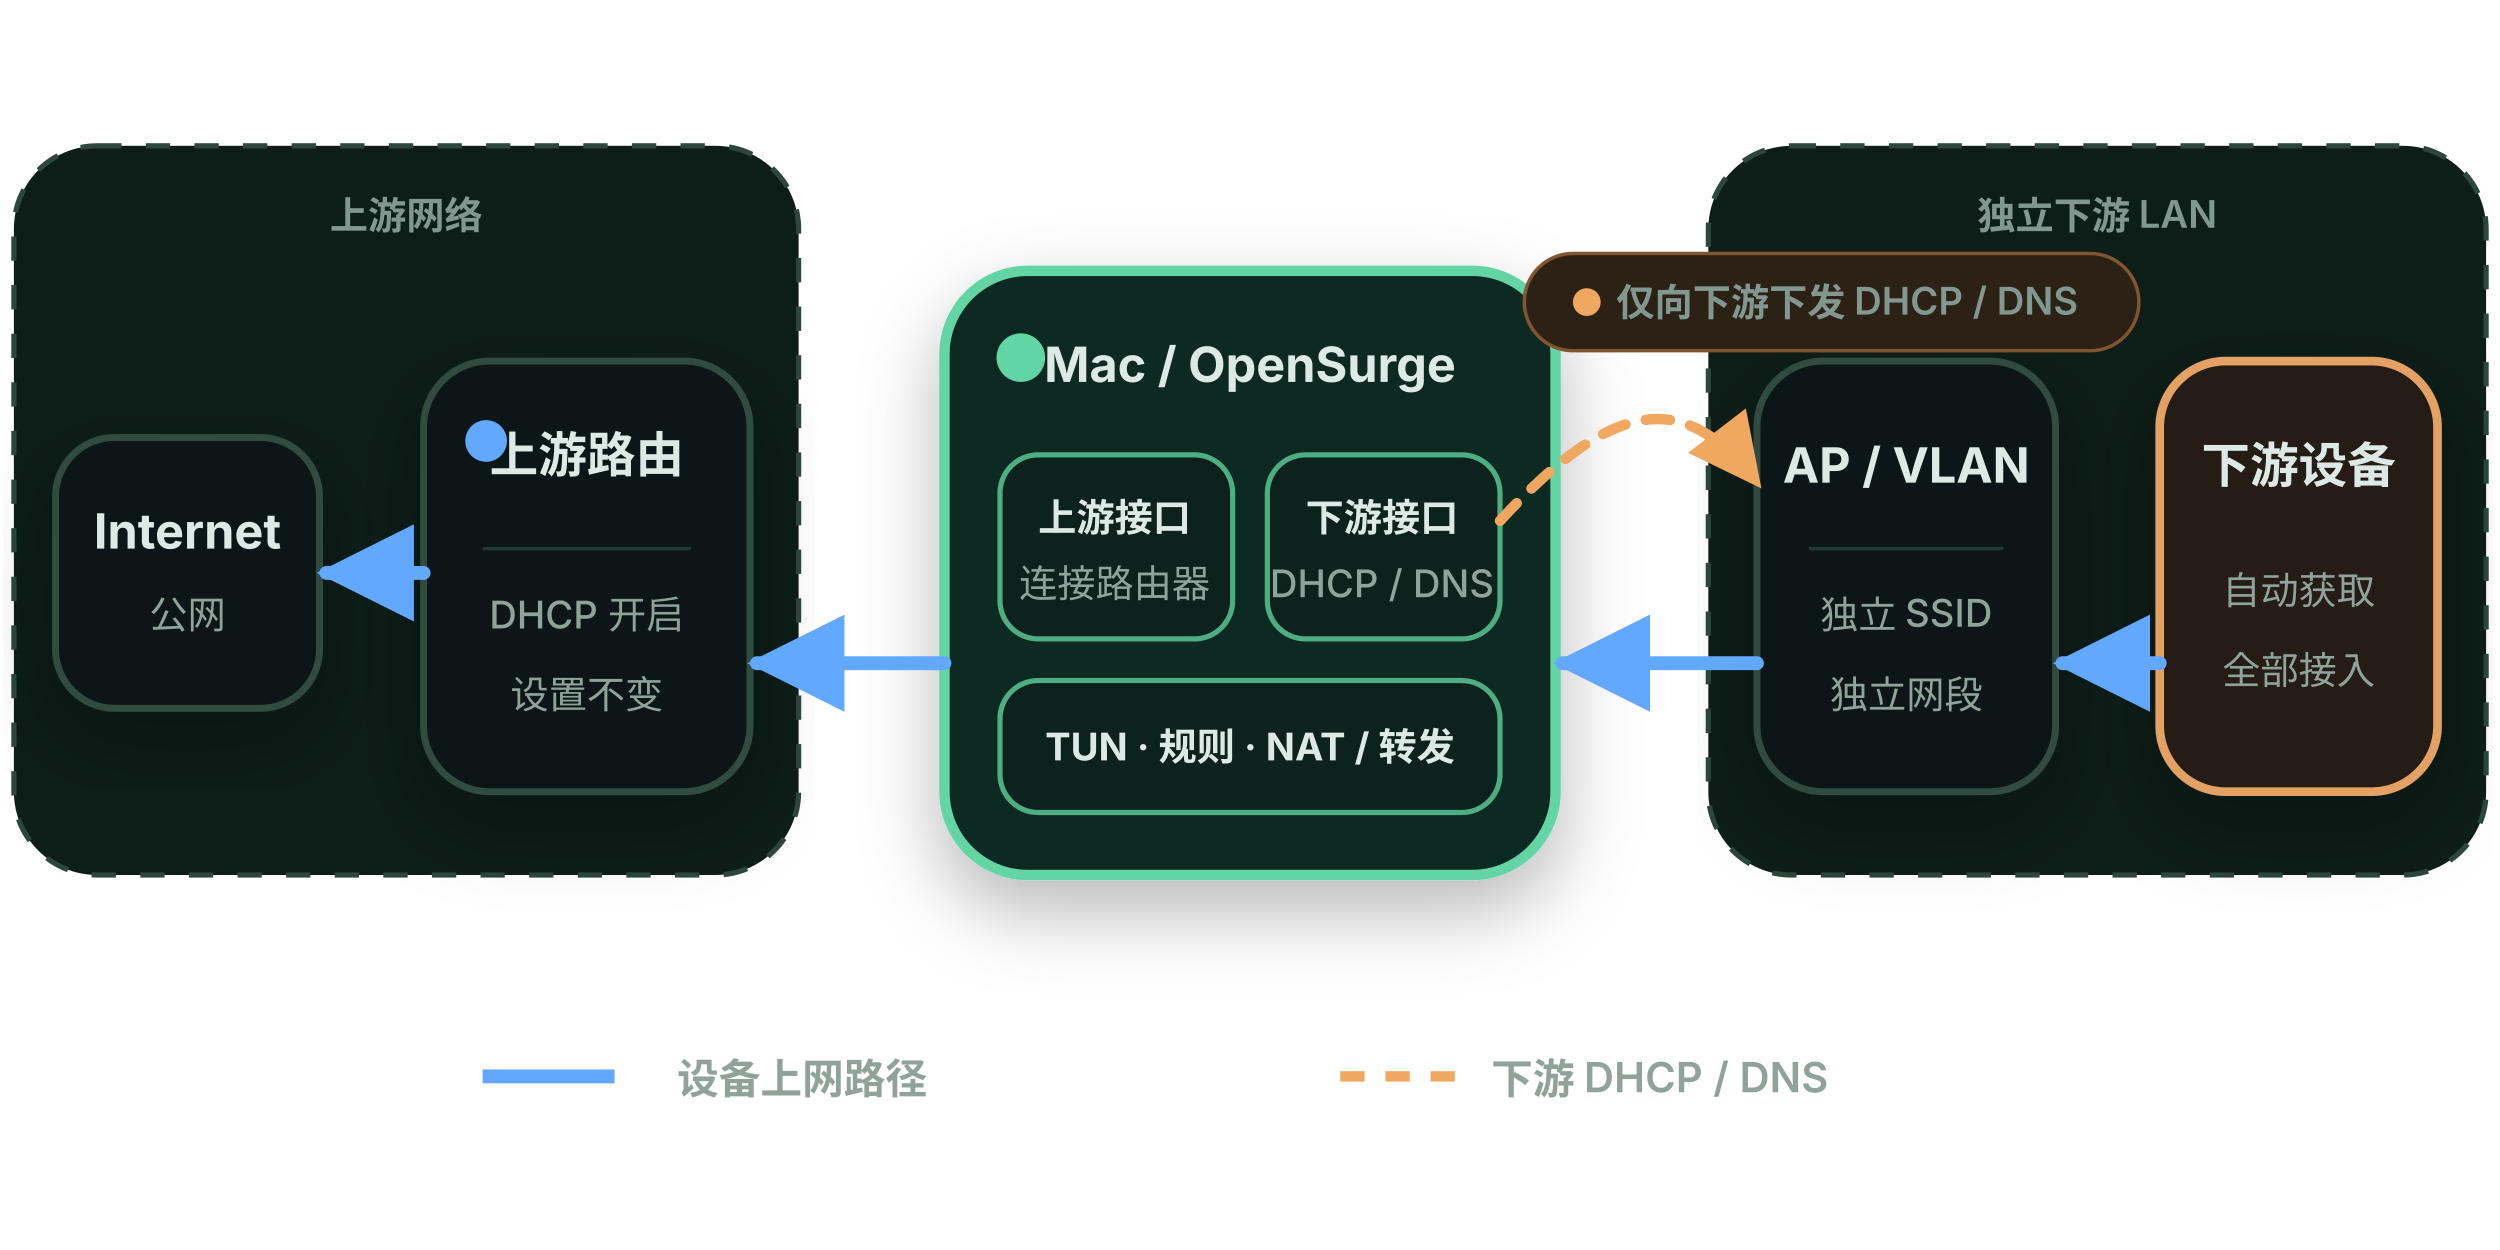
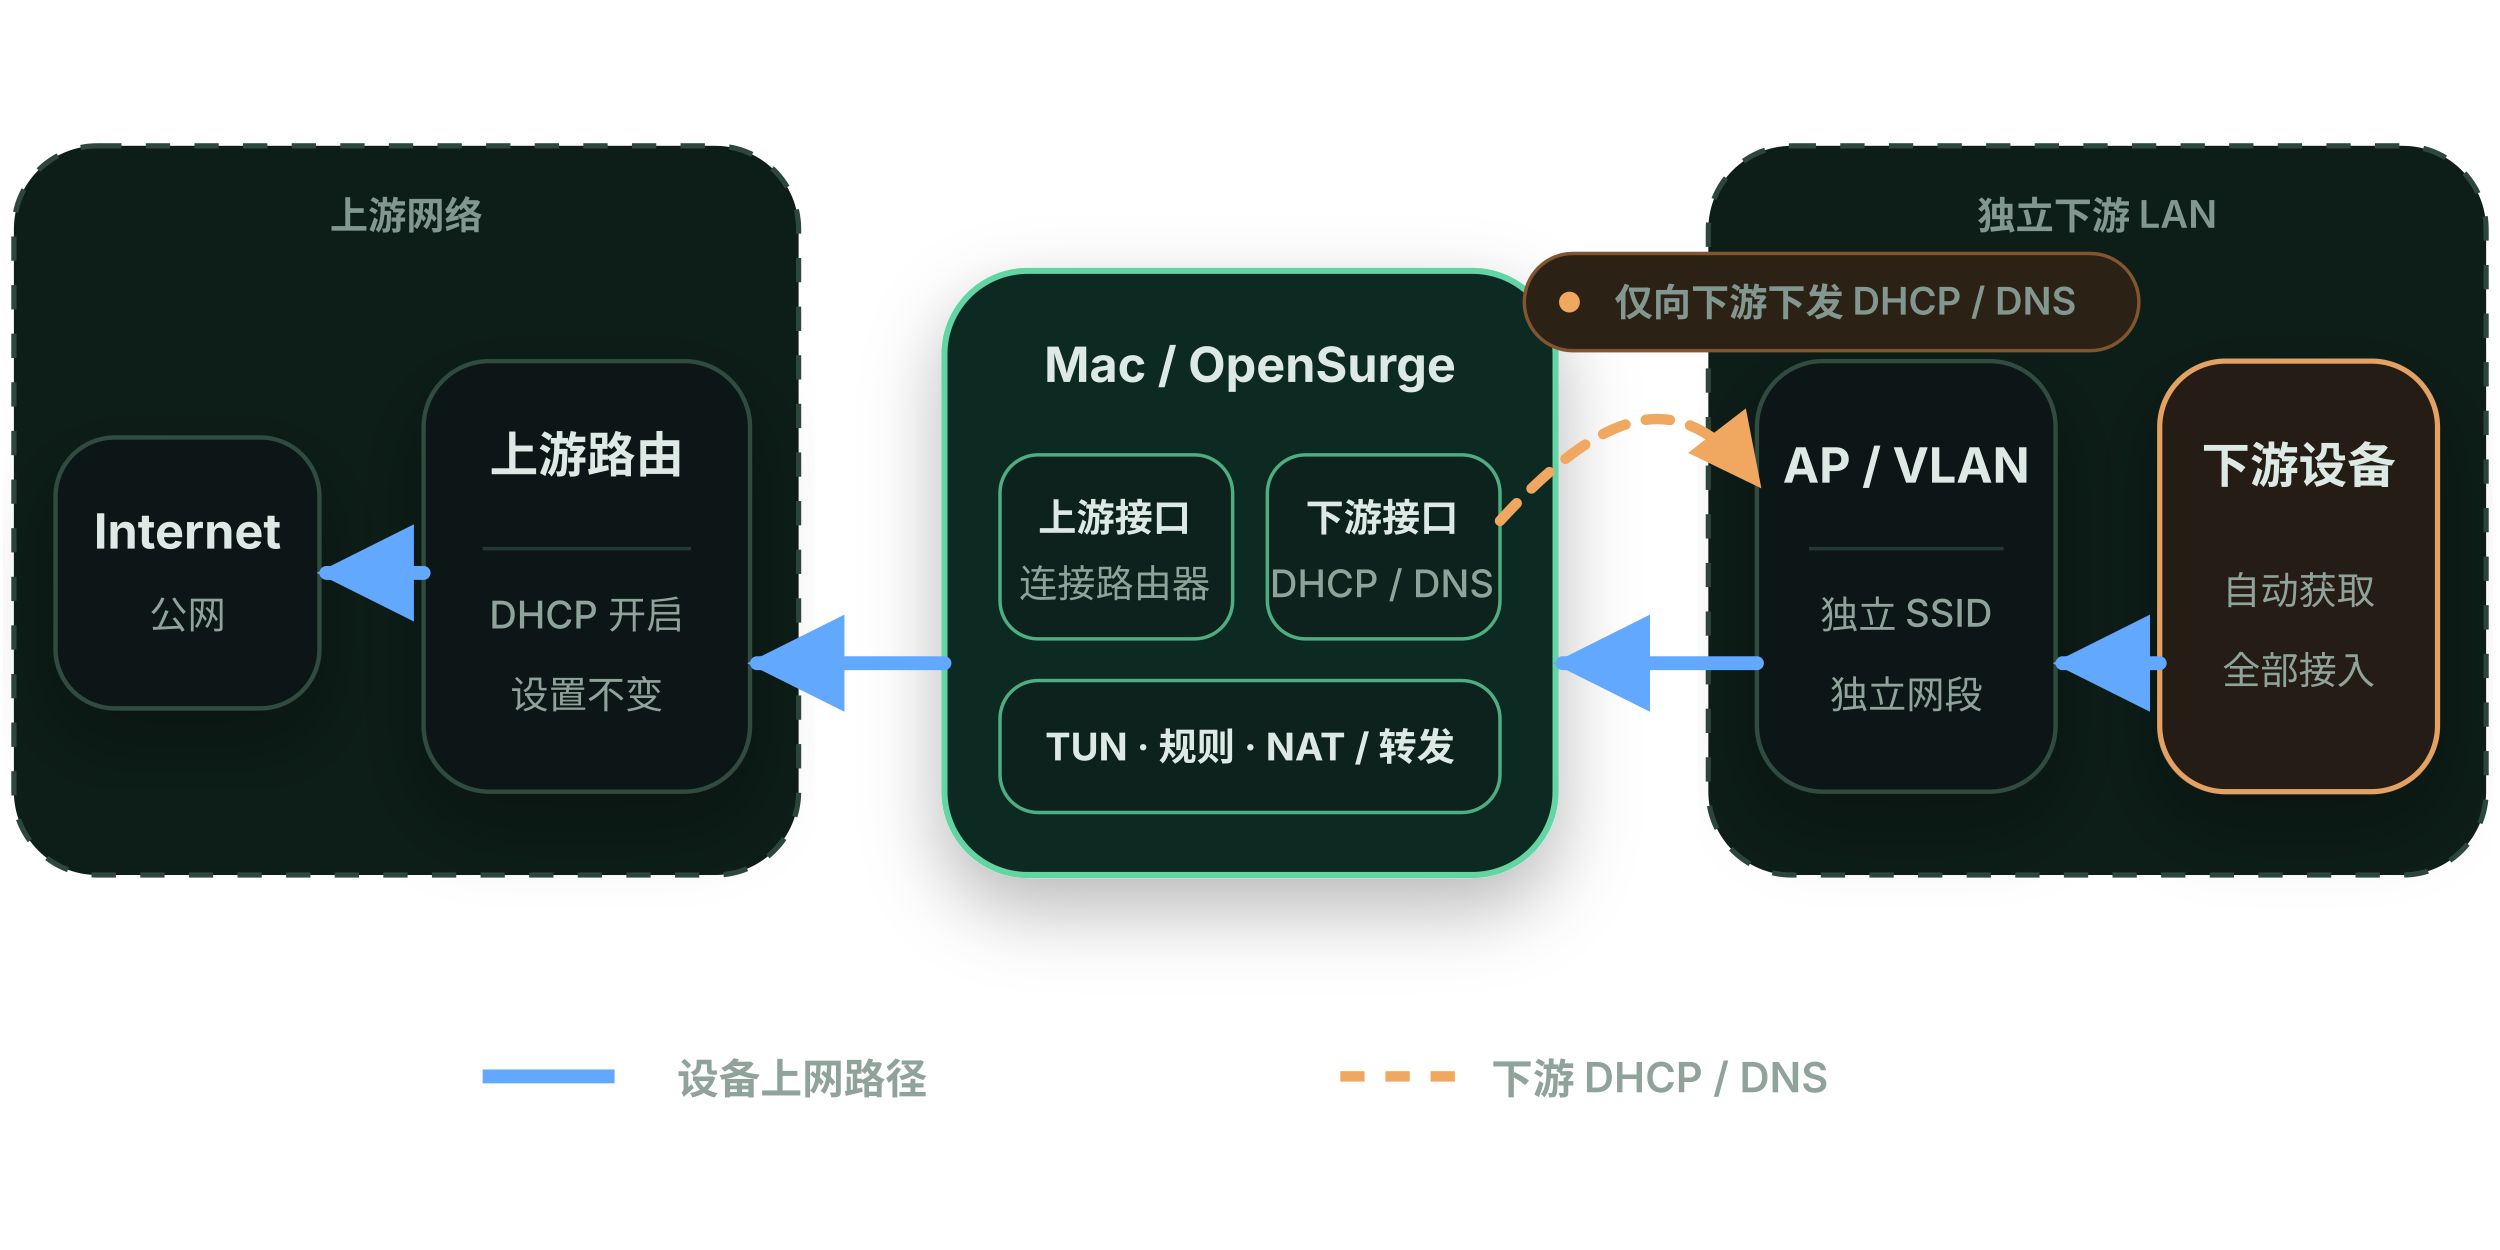
<svg xmlns="http://www.w3.org/2000/svg" viewBox="0 0 720 360">
  <defs>
    <filter id="shadow" x="-20%" y="-20%" width="140%" height="150%">
      <feDropShadow dx="0" dy="9" stdDeviation="11" flood-color="#000" flood-opacity=".28" />
    </filter>
    <marker id="traffic" viewBox="0 0 10 10" refX="9" refY="5" markerWidth="7" markerHeight="7" orient="auto">
      <path d="M0 0 10 5 0 10Z" fill="#63a8ff" />
    </marker>
    <marker id="service" viewBox="0 0 10 10" refX="9" refY="5" markerWidth="7" markerHeight="7" orient="auto">
      <path d="M0 0 10 5 0 10Z" fill="#f0a75f" />
    </marker>
    <style>
      text{font-family:-apple-system,BlinkMacSystemFont,"Segoe UI","PingFang SC",sans-serif;text-anchor:middle;fill:#dce9e4}
      .title{font-size:14px;font-weight:700}.small{font-size:11px;font-weight:500;fill:#8fa39b}.micro{font-size:11px;font-weight:600;fill:#82978f}.module{font-size:11px;font-weight:650}.legend{font-size:12px;font-weight:600;fill:#8fa39b}
    </style>
  </defs>
  <rect x="4" y="42" width="226" height="210" rx="24" fill="#0d1d18" stroke="#2d473d" stroke-width="1.5" stroke-dasharray="7 7" />
  <text class="micro" x="117" y="66">上游网络</text>
  <rect x="492" y="42" width="224" height="210" rx="24" fill="#0d1d18" stroke="#2d473d" stroke-width="1.5" stroke-dasharray="7 7" />
  <text class="micro" x="604" y="66">独立下游 LAN</text>
  <g filter="url(#shadow)">
-     <rect x="16" y="126" width="76" height="78" rx="17" fill="#0a1713" stroke="#304b40" stroke-width="2" />
+     <rect x="16" y="126" width="76" height="78" rx="17" fill="#0a1713" stroke="#304b40" stroke-width="1.25" />
    <text class="title" x="54" y="158">Internet</text>
    <text class="small" x="54" y="181">公网</text>
  </g>
  <g filter="url(#shadow)">
-     <rect x="122" y="104" width="94" height="124" rx="19" fill="#0a1713" stroke="#304b40" stroke-width="2" />
-     <circle cx="140" cy="127" r="6" fill="#63a8ff" />
+     <rect x="122" y="104" width="94" height="124" rx="19" fill="#0a1713" stroke="#304b40" stroke-width="1.25" />
    <text class="title" x="169" y="136">上游路由</text>
    <path d="M139 158h60" stroke="#223930" />
    <text class="small" x="169" y="181">DHCP 开启</text>
    <text class="small" x="169" y="204">设置不变</text>
  </g>
  <g filter="url(#shadow)">
-     <rect x="272" y="78" width="176" height="174" rx="24" fill="#102a21" stroke="#63d5a4" stroke-width="3" />
-     <circle cx="294" cy="103" r="7" fill="#63d5a4" />
+     <rect x="272" y="78" width="176" height="174" rx="24" fill="#102a21" stroke="#63d5a4" stroke-width="1.75" />
    <text class="title" x="360" y="110">Mac / OpenSurge</text>
-     <rect x="288" y="131" width="67" height="53" rx="11" fill="#0d201a" stroke="#4dad83" stroke-width="1.5" />
+     <rect x="288" y="131" width="67" height="53" rx="11" fill="#0d201a" stroke="#4dad83" stroke-width="1" />
    <text class="module" x="321" y="153">上游接口</text>
    <text class="small" x="321" y="172">连接路由器</text>
-     <rect x="365" y="131" width="67" height="53" rx="11" fill="#0d201a" stroke="#4dad83" stroke-width="1.5" />
+     <rect x="365" y="131" width="67" height="53" rx="11" fill="#0d201a" stroke="#4dad83" stroke-width="1" />
    <text class="module" x="398" y="153">下游接口</text>
    <text class="small" x="398" y="172">DHCP / DNS</text>
-     <rect x="288" y="196" width="144" height="38" rx="11" fill="#0d201a" stroke="#4dad83" stroke-width="1.5" />
+     <rect x="288" y="196" width="144" height="38" rx="11" fill="#0d201a" stroke="#4dad83" stroke-width="1" />
    <text class="module" x="360" y="219">TUN · 规则 · NAT / 转发</text>
  </g>
  <g filter="url(#shadow)">
-     <rect x="506" y="104" width="86" height="124" rx="19" fill="#0a1713" stroke="#304b40" stroke-width="2" />
+     <rect x="506" y="104" width="86" height="124" rx="19" fill="#0a1713" stroke="#304b40" stroke-width="1.25" />
    <text class="title" x="549" y="139">AP / VLAN</text>
    <path d="M521 158h56" stroke="#223930" />
    <text class="small" x="549" y="181">独立 SSID</text>
    <text class="small" x="549" y="204">独立网段</text>
  </g>
  <g filter="url(#shadow)">
-     <rect x="622" y="104" width="80" height="124" rx="19" fill="#251b12" stroke="#e3a163" stroke-width="2.5" />
+     <rect x="622" y="104" width="80" height="124" rx="19" fill="#251b12" stroke="#e3a163" stroke-width="1.5" />
    <text class="title" x="662" y="139">下游设备</text>
    <text class="small" x="662" y="174">自动获取</text>
    <text class="small" x="662" y="197">全部接入</text>
  </g>
  <path d="M622 191H594" fill="none" stroke="#63a8ff" stroke-width="4" stroke-linecap="round" marker-end="url(#traffic)" />
  <path d="M506 191H450" fill="none" stroke="#63a8ff" stroke-width="4" stroke-linecap="round" marker-end="url(#traffic)" />
  <path d="M272 191H218" fill="none" stroke="#63a8ff" stroke-width="4" stroke-linecap="round" marker-end="url(#traffic)" />
  <path d="M122 165H94" fill="none" stroke="#63a8ff" stroke-width="4" stroke-linecap="round" marker-end="url(#traffic)" />
  <path d="M432 150C466 113 486 113 506 139" fill="none" stroke="#f0a75f" stroke-width="3" stroke-dasharray="7 6" stroke-linecap="round" marker-end="url(#service)" />
  <g>
    <rect x="439" y="73" width="177" height="28" rx="14" fill="#2c2115" stroke="#80552f" />
-     <circle cx="457" cy="87" r="4" fill="#f0a75f" />
-     <text class="micro" x="532" y="91">仅向下游下发 DHCP / DNS</text>
+     <circle cx="452" cy="87" r="3" fill="#f0a75f" />
+     <text class="micro" x="465" y="91" style="text-anchor:start">仅向下游下发 DHCP / DNS</text>
  </g>
  <g transform="translate(139 310)">
    <path d="M0 0h38" stroke="#63a8ff" stroke-width="4" />
    <text class="legend" x="92" y="5">设备上网路径</text>
  </g>
  <g transform="translate(386 310)">
    <path d="M0 0h38" stroke="#f0a75f" stroke-width="3" stroke-dasharray="7 6" />
    <text class="legend" x="92" y="5">下游 DHCP / DNS</text>
  </g>
</svg>
